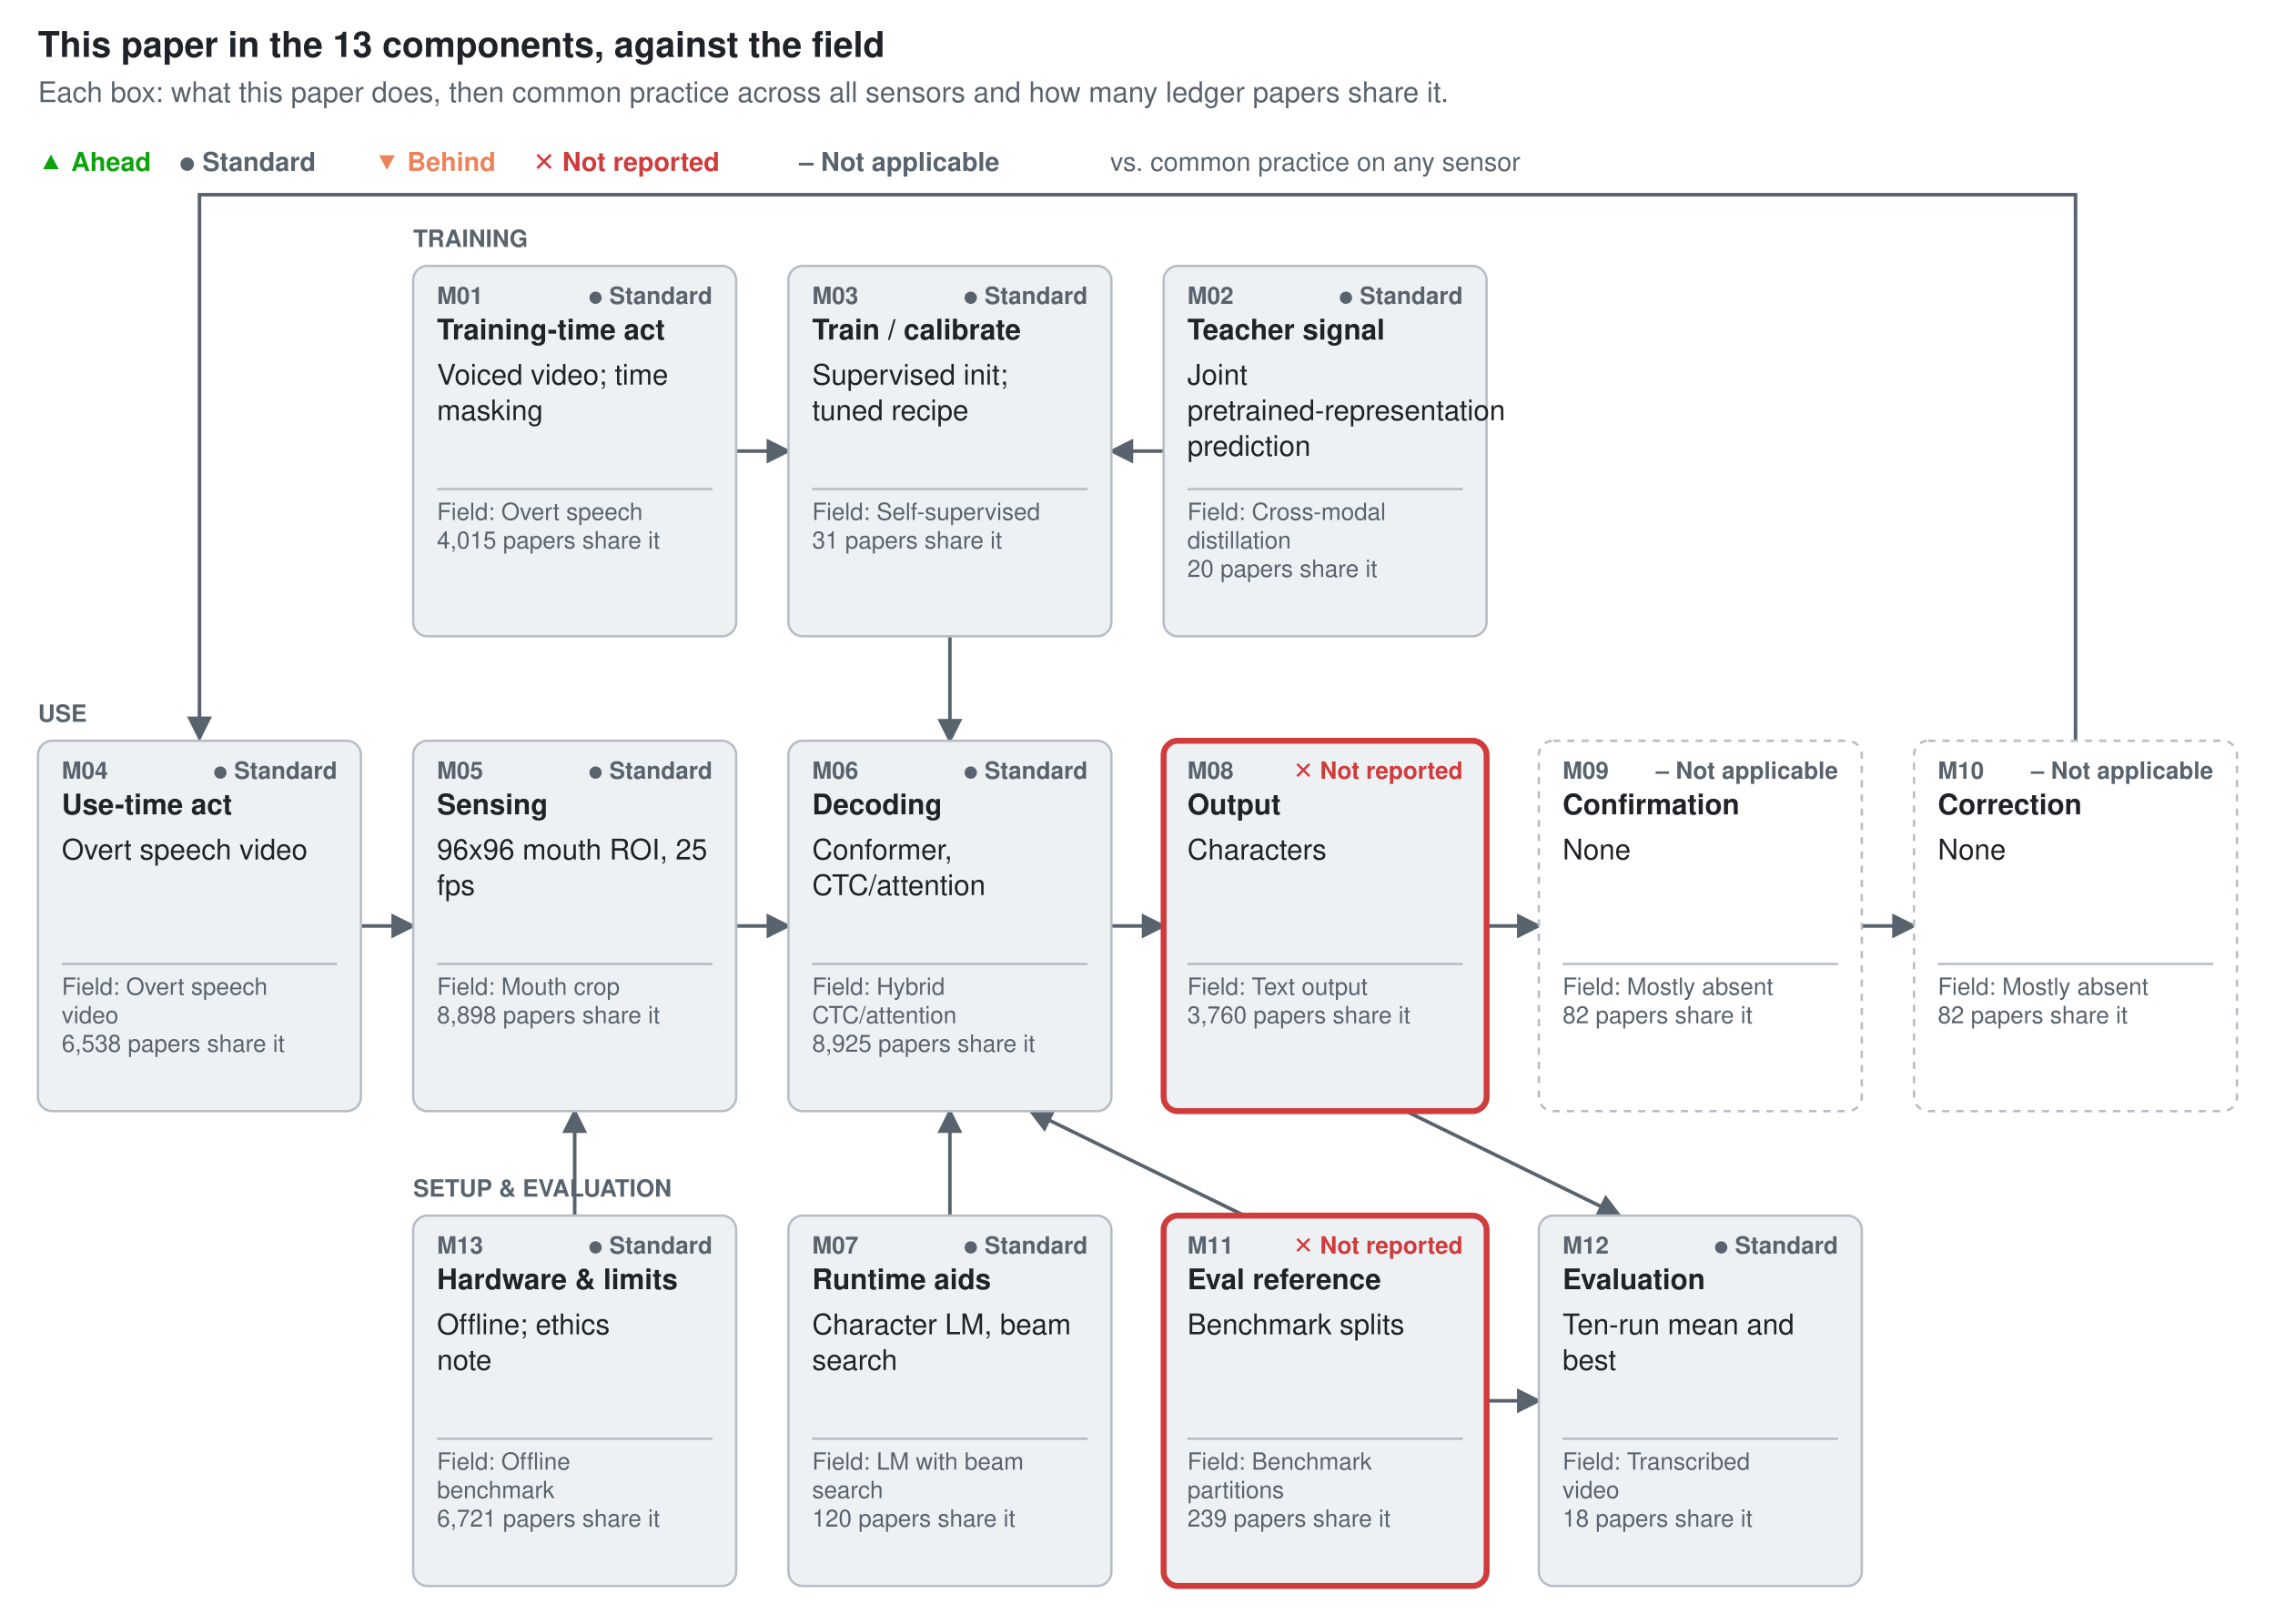
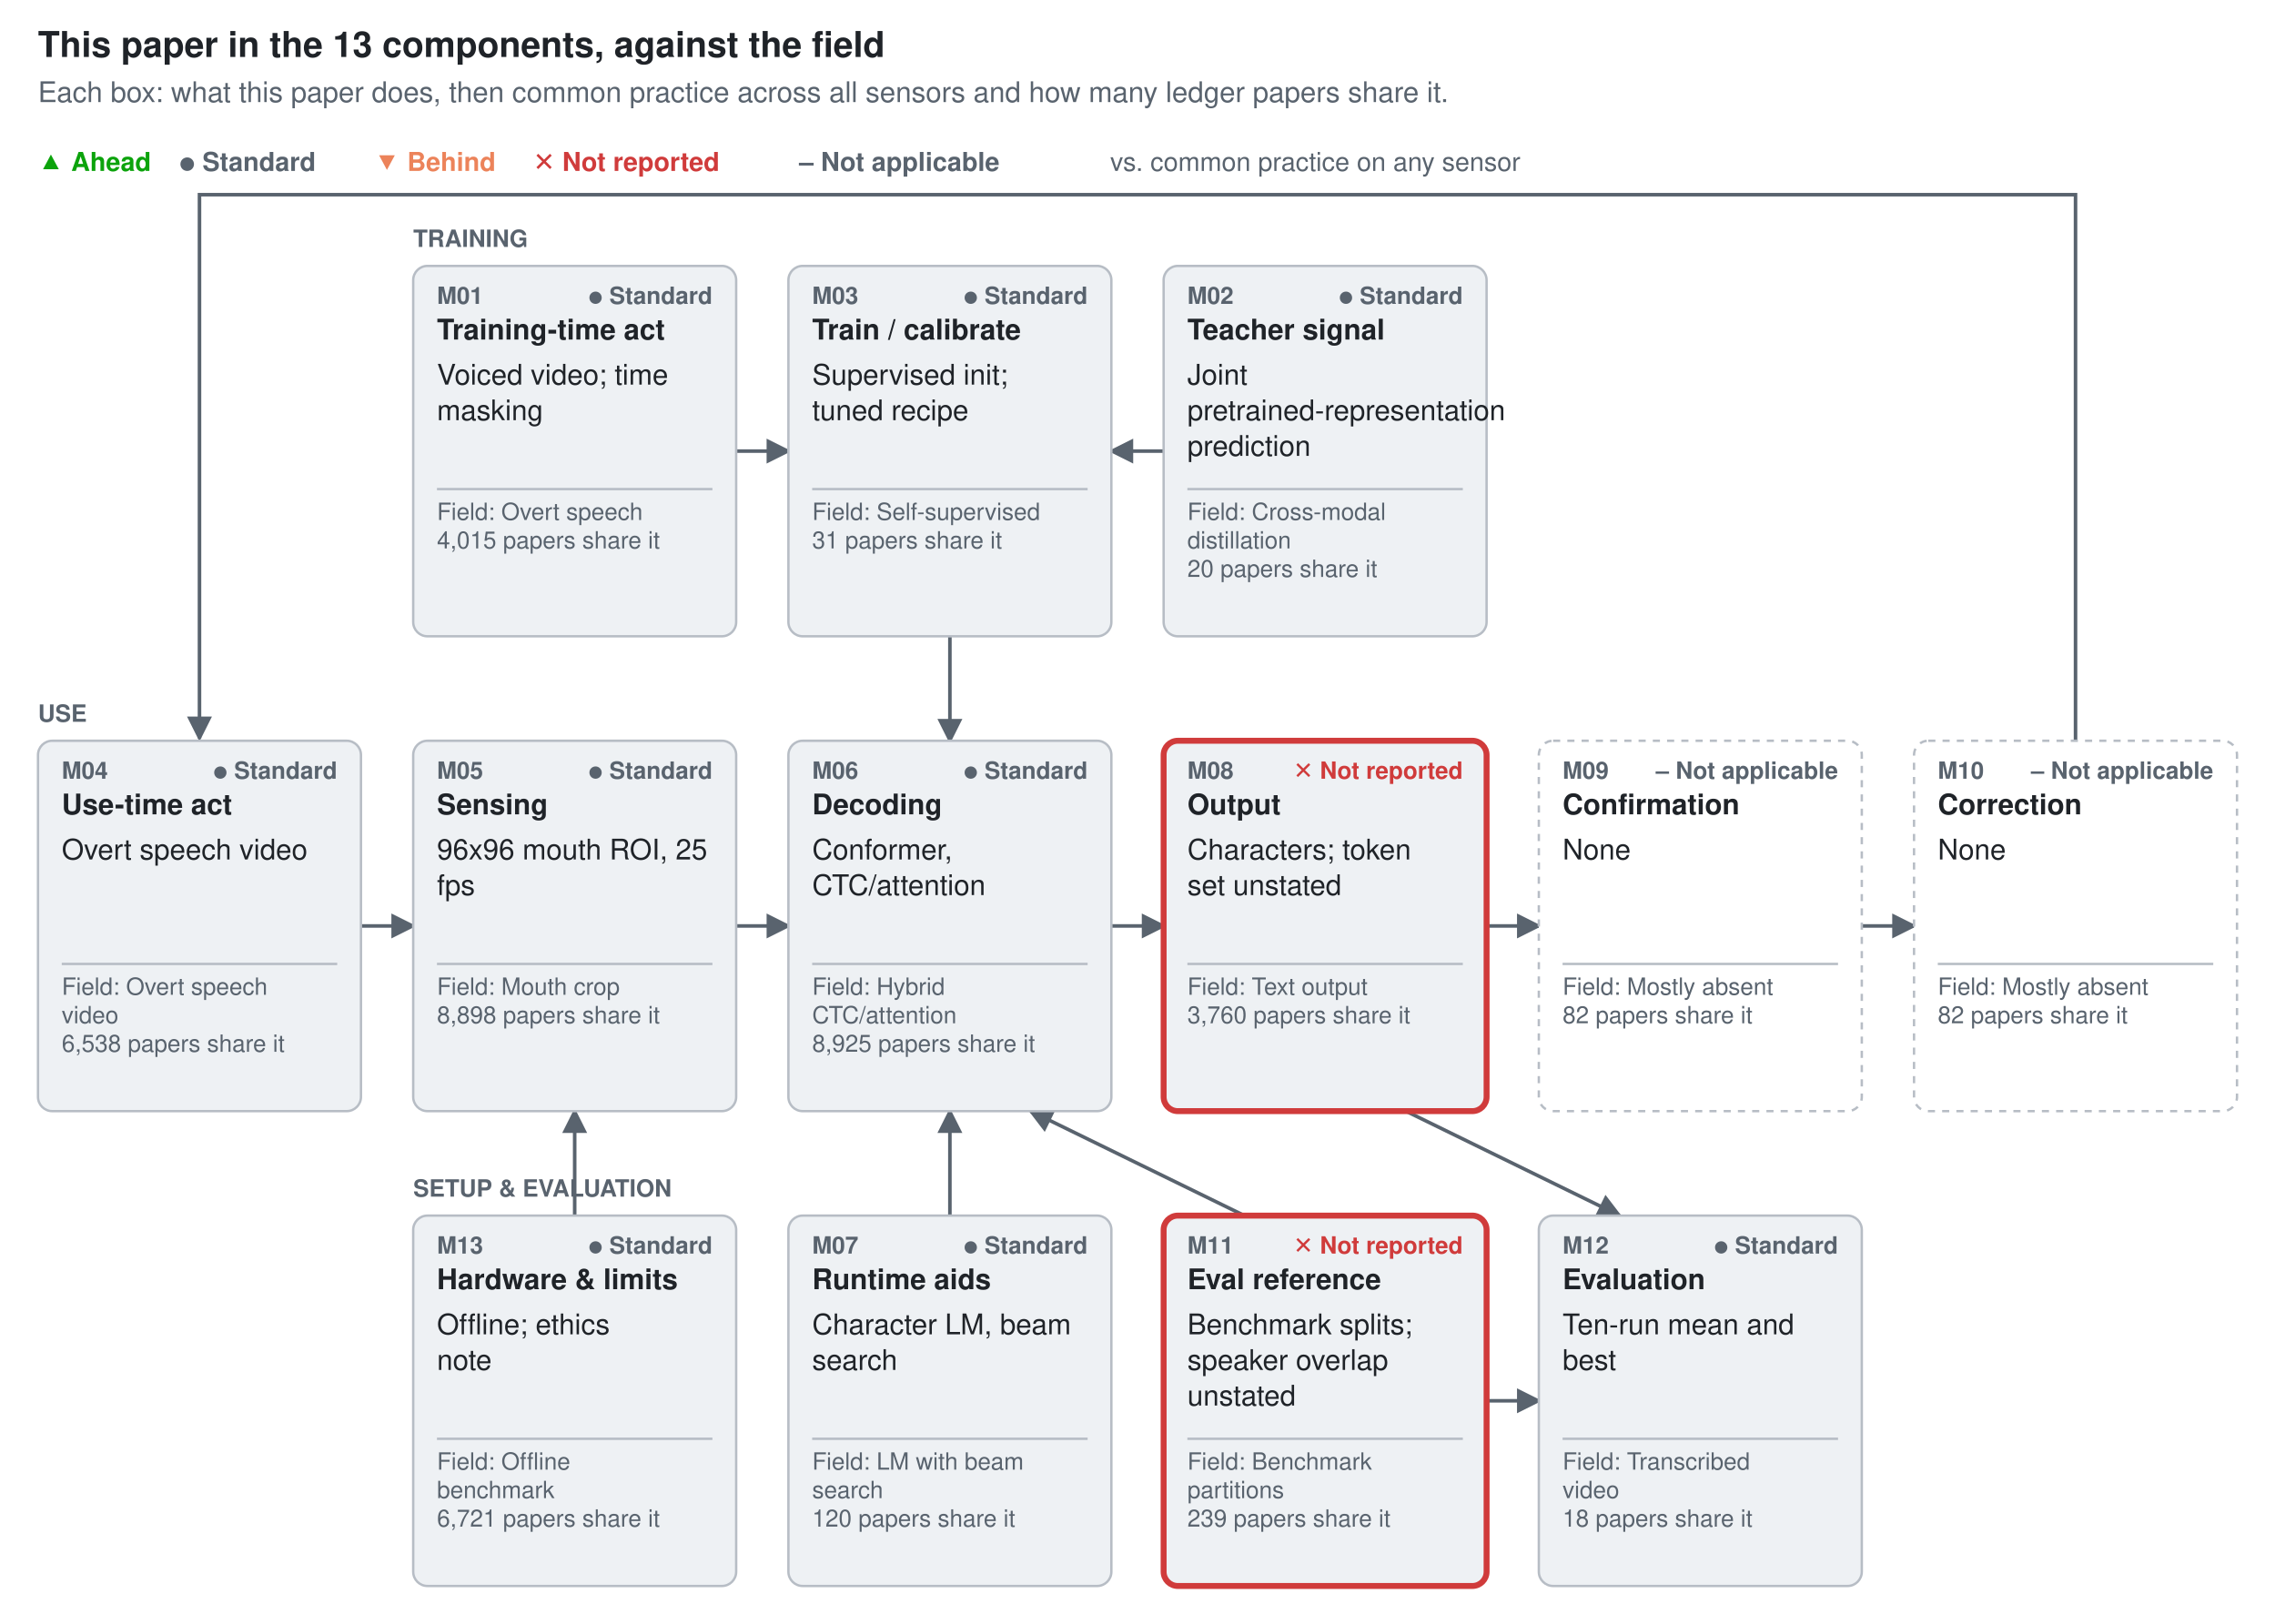
<svg xmlns="http://www.w3.org/2000/svg" width="958" height="684" viewBox="0 0 958 684" font-family="-apple-system, BlinkMacSystemFont, 'Segoe UI', Helvetica, Arial, sans-serif" role="img" aria-label="This paper in the 13 components, against the field">
  <rect width="958" height="684" fill="#ffffff" />
  <text x="16.0" y="24.0" font-size="15" fill="#1f2328" text-anchor="start" font-weight="600">This paper in the 13 components, against the field</text>
  <text x="16.0" y="43.0" font-size="12" fill="#59636e" text-anchor="start">Each box: what this paper does, then common practice across all sensors and how many ledger papers share it.</text>
  <defs>
    <marker id="a" viewBox="0 0 8 8" refX="7" refY="4" markerWidth="7" markerHeight="7" orient="auto">
      <path d="M0,0 L8,4 L0,8 Z" fill="#59636e" />
    </marker>
  </defs>
  <path d="M310,190.0 L332,190.0" fill="none" stroke="#59636e" stroke-width="1.5" marker-end="url(#a)" />
  <path d="M490,190.0 L468,190.0" fill="none" stroke="#59636e" stroke-width="1.5" marker-end="url(#a)" />
  <path d="M400.0,268 L400.0,312" fill="none" stroke="#59636e" stroke-width="1.5" marker-end="url(#a)" />
  <path d="M152,390.0 L174,390.0" fill="none" stroke="#59636e" stroke-width="1.5" marker-end="url(#a)" />
  <path d="M310,390.0 L332,390.0" fill="none" stroke="#59636e" stroke-width="1.5" marker-end="url(#a)" />
  <path d="M400.0,512 L400.0,468" fill="none" stroke="#59636e" stroke-width="1.5" marker-end="url(#a)" />
  <path d="M468,390.0 L490,390.0" fill="none" stroke="#59636e" stroke-width="1.5" marker-end="url(#a)" />
  <path d="M626,390.0 L648,390.0" fill="none" stroke="#59636e" stroke-width="1.5" marker-end="url(#a)" />
  <path d="M784,390.0 L806,390.0" fill="none" stroke="#59636e" stroke-width="1.5" marker-end="url(#a)" />
  <path d="M874.0,312 L874.0,82 L84.0,82 L84.0,311" fill="none" stroke="#59636e" stroke-width="1.5" marker-end="url(#a)" />
  <path d="M592.0,468 L682.0,512" fill="none" stroke="#59636e" stroke-width="1.5" marker-end="url(#a)" />
  <path d="M626,590.0 L648,590.0" fill="none" stroke="#59636e" stroke-width="1.5" marker-end="url(#a)" />
  <path d="M524.0,512 L434.0,468" fill="none" stroke="#59636e" stroke-width="1.5" marker-end="url(#a)" />
  <path d="M242.0,512 L242.0,468" fill="none" stroke="#59636e" stroke-width="1.5" marker-end="url(#a)" />
  <text x="174.0" y="104.0" font-size="10" fill="#59636e" text-anchor="start" font-weight="600">TRAINING</text>
  <text x="16.0" y="304.0" font-size="10" fill="#59636e" text-anchor="start" font-weight="600">USE</text>
  <text x="174.0" y="504.0" font-size="10" fill="#59636e" text-anchor="start" font-weight="600">SETUP &amp; EVALUATION</text>
  <rect x="174" y="112" width="136" height="156" rx="6" fill="#eef1f4" stroke="#b7bdc5" stroke-width="1" />
  <text x="184.0" y="162.0" font-size="12" fill="#1f2328" text-anchor="start">Voiced video; time</text>
  <text x="184.0" y="177.0" font-size="12" fill="#1f2328" text-anchor="start">masking</text>
  <line x1="184.0" y1="206.0" x2="300.0" y2="206.0" stroke="#b7bdc5" stroke-width="1" />
  <text x="184.0" y="219.0" font-size="10" fill="#59636e" text-anchor="start">Field: Overt speech</text>
  <text x="184.0" y="231.0" font-size="10" fill="#59636e" text-anchor="start">4,015 papers share it</text>
  <text x="300.0" y="128.0" font-size="10" fill="#59636e" text-anchor="end" font-weight="700">● Standard</text>
  <text x="184.0" y="128.0" font-size="10" fill="#59636e" text-anchor="start" font-weight="600">M01</text>
  <text x="184.0" y="143.0" font-size="12" fill="#1f2328" text-anchor="start" font-weight="700">Training-time act</text>
  <rect x="332" y="112" width="136" height="156" rx="6" fill="#eef1f4" stroke="#b7bdc5" stroke-width="1" />
  <text x="342.0" y="162.0" font-size="12" fill="#1f2328" text-anchor="start">Supervised init;</text>
  <text x="342.0" y="177.0" font-size="12" fill="#1f2328" text-anchor="start">tuned recipe</text>
  <line x1="342.0" y1="206.0" x2="458.0" y2="206.0" stroke="#b7bdc5" stroke-width="1" />
  <text x="342.0" y="219.0" font-size="10" fill="#59636e" text-anchor="start">Field: Self-supervised</text>
  <text x="342.0" y="231.0" font-size="10" fill="#59636e" text-anchor="start">31 papers share it</text>
  <text x="458.0" y="128.0" font-size="10" fill="#59636e" text-anchor="end" font-weight="700">● Standard</text>
  <text x="342.0" y="128.0" font-size="10" fill="#59636e" text-anchor="start" font-weight="600">M03</text>
  <text x="342.0" y="143.0" font-size="12" fill="#1f2328" text-anchor="start" font-weight="700">Train / calibrate</text>
  <rect x="490" y="112" width="136" height="156" rx="6" fill="#eef1f4" stroke="#b7bdc5" stroke-width="1" />
  <text x="500.0" y="162.0" font-size="12" fill="#1f2328" text-anchor="start">Joint</text>
  <text x="500.0" y="177.0" font-size="12" fill="#1f2328" text-anchor="start">pretrained-representation</text>
  <text x="500.0" y="192.0" font-size="12" fill="#1f2328" text-anchor="start">prediction</text>
  <line x1="500.0" y1="206.0" x2="616.0" y2="206.0" stroke="#b7bdc5" stroke-width="1" />
  <text x="500.0" y="219.0" font-size="10" fill="#59636e" text-anchor="start">Field: Cross-modal</text>
  <text x="500.0" y="231.0" font-size="10" fill="#59636e" text-anchor="start">distillation</text>
  <text x="500.0" y="243.0" font-size="10" fill="#59636e" text-anchor="start">20 papers share it</text>
  <text x="616.0" y="128.0" font-size="10" fill="#59636e" text-anchor="end" font-weight="700">● Standard</text>
  <text x="500.0" y="128.0" font-size="10" fill="#59636e" text-anchor="start" font-weight="600">M02</text>
  <text x="500.0" y="143.0" font-size="12" fill="#1f2328" text-anchor="start" font-weight="700">Teacher signal</text>
  <rect x="16" y="312" width="136" height="156" rx="6" fill="#eef1f4" stroke="#b7bdc5" stroke-width="1" />
  <text x="26.0" y="362.0" font-size="12" fill="#1f2328" text-anchor="start">Overt speech video</text>
  <line x1="26.0" y1="406.0" x2="142.0" y2="406.0" stroke="#b7bdc5" stroke-width="1" />
  <text x="26.0" y="419.0" font-size="10" fill="#59636e" text-anchor="start">Field: Overt speech</text>
  <text x="26.0" y="431.0" font-size="10" fill="#59636e" text-anchor="start">video</text>
  <text x="26.0" y="443.0" font-size="10" fill="#59636e" text-anchor="start">6,538 papers share it</text>
  <text x="142.0" y="328.0" font-size="10" fill="#59636e" text-anchor="end" font-weight="700">● Standard</text>
  <text x="26.0" y="328.0" font-size="10" fill="#59636e" text-anchor="start" font-weight="600">M04</text>
  <text x="26.0" y="343.0" font-size="12" fill="#1f2328" text-anchor="start" font-weight="700">Use-time act</text>
  <rect x="174" y="312" width="136" height="156" rx="6" fill="#eef1f4" stroke="#b7bdc5" stroke-width="1" />
  <text x="184.0" y="362.0" font-size="12" fill="#1f2328" text-anchor="start">96x96 mouth ROI, 25</text>
  <text x="184.0" y="377.0" font-size="12" fill="#1f2328" text-anchor="start">fps</text>
  <line x1="184.0" y1="406.0" x2="300.0" y2="406.0" stroke="#b7bdc5" stroke-width="1" />
  <text x="184.0" y="419.0" font-size="10" fill="#59636e" text-anchor="start">Field: Mouth crop</text>
  <text x="184.0" y="431.0" font-size="10" fill="#59636e" text-anchor="start">8,898 papers share it</text>
  <text x="300.0" y="328.0" font-size="10" fill="#59636e" text-anchor="end" font-weight="700">● Standard</text>
  <text x="184.0" y="328.0" font-size="10" fill="#59636e" text-anchor="start" font-weight="600">M05</text>
  <text x="184.0" y="343.0" font-size="12" fill="#1f2328" text-anchor="start" font-weight="700">Sensing</text>
  <rect x="332" y="312" width="136" height="156" rx="6" fill="#eef1f4" stroke="#b7bdc5" stroke-width="1" />
  <text x="342.0" y="362.0" font-size="12" fill="#1f2328" text-anchor="start">Conformer,</text>
  <text x="342.0" y="377.0" font-size="12" fill="#1f2328" text-anchor="start">CTC/attention</text>
  <line x1="342.0" y1="406.0" x2="458.0" y2="406.0" stroke="#b7bdc5" stroke-width="1" />
  <text x="342.0" y="419.0" font-size="10" fill="#59636e" text-anchor="start">Field: Hybrid</text>
  <text x="342.0" y="431.0" font-size="10" fill="#59636e" text-anchor="start">CTC/attention</text>
  <text x="342.0" y="443.0" font-size="10" fill="#59636e" text-anchor="start">8,925 papers share it</text>
  <text x="458.0" y="328.0" font-size="10" fill="#59636e" text-anchor="end" font-weight="700">● Standard</text>
  <text x="342.0" y="328.0" font-size="10" fill="#59636e" text-anchor="start" font-weight="600">M06</text>
  <text x="342.0" y="343.0" font-size="12" fill="#1f2328" text-anchor="start" font-weight="700">Decoding</text>
  <rect x="490" y="312" width="136" height="156" rx="6" fill="#eef1f4" stroke="#d03b3b" stroke-width="2.5" />
-   <text x="500.0" y="362.0" font-size="12" fill="#1f2328" text-anchor="start">Characters</text>
+   <text x="500.0" y="362.0" font-size="12" fill="#1f2328" text-anchor="start">Characters; token</text>
+   <text x="500.0" y="377.0" font-size="12" fill="#1f2328" text-anchor="start">set unstated</text>
  <line x1="500.0" y1="406.0" x2="616.0" y2="406.0" stroke="#b7bdc5" stroke-width="1" />
  <text x="500.0" y="419.0" font-size="10" fill="#59636e" text-anchor="start">Field: Text output</text>
  <text x="500.0" y="431.0" font-size="10" fill="#59636e" text-anchor="start">3,760 papers share it</text>
  <text x="616.0" y="328.0" font-size="10" fill="#d03b3b" text-anchor="end" font-weight="700">✕ Not reported</text>
  <text x="500.0" y="328.0" font-size="10" fill="#59636e" text-anchor="start" font-weight="600">M08</text>
  <text x="500.0" y="343.0" font-size="12" fill="#1f2328" text-anchor="start" font-weight="700">Output</text>
  <rect x="648" y="312" width="136" height="156" rx="6" fill="#ffffff" stroke="#b7bdc5" stroke-width="1" stroke-dasharray="3 3" />
  <text x="658.0" y="362.0" font-size="12" fill="#1f2328" text-anchor="start">None</text>
  <line x1="658.0" y1="406.0" x2="774.0" y2="406.0" stroke="#b7bdc5" stroke-width="1" />
  <text x="658.0" y="419.0" font-size="10" fill="#59636e" text-anchor="start">Field: Mostly absent</text>
  <text x="658.0" y="431.0" font-size="10" fill="#59636e" text-anchor="start">82 papers share it</text>
  <text x="774.0" y="328.0" font-size="10" fill="#59636e" text-anchor="end" font-weight="700">– Not applicable</text>
  <text x="658.0" y="328.0" font-size="10" fill="#59636e" text-anchor="start" font-weight="600">M09</text>
  <text x="658.0" y="343.0" font-size="12" fill="#1f2328" text-anchor="start" font-weight="700">Confirmation</text>
  <rect x="806" y="312" width="136" height="156" rx="6" fill="#ffffff" stroke="#b7bdc5" stroke-width="1" stroke-dasharray="3 3" />
  <text x="816.0" y="362.0" font-size="12" fill="#1f2328" text-anchor="start">None</text>
  <line x1="816.0" y1="406.0" x2="932.0" y2="406.0" stroke="#b7bdc5" stroke-width="1" />
  <text x="816.0" y="419.0" font-size="10" fill="#59636e" text-anchor="start">Field: Mostly absent</text>
  <text x="816.0" y="431.0" font-size="10" fill="#59636e" text-anchor="start">82 papers share it</text>
  <text x="932.0" y="328.0" font-size="10" fill="#59636e" text-anchor="end" font-weight="700">– Not applicable</text>
  <text x="816.0" y="328.0" font-size="10" fill="#59636e" text-anchor="start" font-weight="600">M10</text>
  <text x="816.0" y="343.0" font-size="12" fill="#1f2328" text-anchor="start" font-weight="700">Correction</text>
  <rect x="174" y="512" width="136" height="156" rx="6" fill="#eef1f4" stroke="#b7bdc5" stroke-width="1" />
  <text x="184.0" y="562.0" font-size="12" fill="#1f2328" text-anchor="start">Offline; ethics</text>
  <text x="184.0" y="577.0" font-size="12" fill="#1f2328" text-anchor="start">note</text>
  <line x1="184.0" y1="606.0" x2="300.0" y2="606.0" stroke="#b7bdc5" stroke-width="1" />
  <text x="184.0" y="619.0" font-size="10" fill="#59636e" text-anchor="start">Field: Offline</text>
  <text x="184.0" y="631.0" font-size="10" fill="#59636e" text-anchor="start">benchmark</text>
  <text x="184.0" y="643.0" font-size="10" fill="#59636e" text-anchor="start">6,721 papers share it</text>
  <text x="300.0" y="528.0" font-size="10" fill="#59636e" text-anchor="end" font-weight="700">● Standard</text>
  <text x="184.0" y="528.0" font-size="10" fill="#59636e" text-anchor="start" font-weight="600">M13</text>
  <text x="184.0" y="543.0" font-size="12" fill="#1f2328" text-anchor="start" font-weight="700">Hardware &amp; limits</text>
  <rect x="332" y="512" width="136" height="156" rx="6" fill="#eef1f4" stroke="#b7bdc5" stroke-width="1" />
  <text x="342.0" y="562.0" font-size="12" fill="#1f2328" text-anchor="start">Character LM, beam</text>
  <text x="342.0" y="577.0" font-size="12" fill="#1f2328" text-anchor="start">search</text>
  <line x1="342.0" y1="606.0" x2="458.0" y2="606.0" stroke="#b7bdc5" stroke-width="1" />
  <text x="342.0" y="619.0" font-size="10" fill="#59636e" text-anchor="start">Field: LM with beam</text>
  <text x="342.0" y="631.0" font-size="10" fill="#59636e" text-anchor="start">search</text>
  <text x="342.0" y="643.0" font-size="10" fill="#59636e" text-anchor="start">120 papers share it</text>
  <text x="458.0" y="528.0" font-size="10" fill="#59636e" text-anchor="end" font-weight="700">● Standard</text>
  <text x="342.0" y="528.0" font-size="10" fill="#59636e" text-anchor="start" font-weight="600">M07</text>
  <text x="342.0" y="543.0" font-size="12" fill="#1f2328" text-anchor="start" font-weight="700">Runtime aids</text>
  <rect x="490" y="512" width="136" height="156" rx="6" fill="#eef1f4" stroke="#d03b3b" stroke-width="2.5" />
-   <text x="500.0" y="562.0" font-size="12" fill="#1f2328" text-anchor="start">Benchmark splits</text>
+   <text x="500.0" y="562.0" font-size="12" fill="#1f2328" text-anchor="start">Benchmark splits;</text>
+   <text x="500.0" y="577.0" font-size="12" fill="#1f2328" text-anchor="start">speaker overlap</text>
+   <text x="500.0" y="592.0" font-size="12" fill="#1f2328" text-anchor="start">unstated</text>
  <line x1="500.0" y1="606.0" x2="616.0" y2="606.0" stroke="#b7bdc5" stroke-width="1" />
  <text x="500.0" y="619.0" font-size="10" fill="#59636e" text-anchor="start">Field: Benchmark</text>
  <text x="500.0" y="631.0" font-size="10" fill="#59636e" text-anchor="start">partitions</text>
  <text x="500.0" y="643.0" font-size="10" fill="#59636e" text-anchor="start">239 papers share it</text>
  <text x="616.0" y="528.0" font-size="10" fill="#d03b3b" text-anchor="end" font-weight="700">✕ Not reported</text>
  <text x="500.0" y="528.0" font-size="10" fill="#59636e" text-anchor="start" font-weight="600">M11</text>
  <text x="500.0" y="543.0" font-size="12" fill="#1f2328" text-anchor="start" font-weight="700">Eval reference</text>
  <rect x="648" y="512" width="136" height="156" rx="6" fill="#eef1f4" stroke="#b7bdc5" stroke-width="1" />
  <text x="658.0" y="562.0" font-size="12" fill="#1f2328" text-anchor="start">Ten-run mean and</text>
  <text x="658.0" y="577.0" font-size="12" fill="#1f2328" text-anchor="start">best</text>
  <line x1="658.0" y1="606.0" x2="774.0" y2="606.0" stroke="#b7bdc5" stroke-width="1" />
  <text x="658.0" y="619.0" font-size="10" fill="#59636e" text-anchor="start">Field: Transcribed</text>
  <text x="658.0" y="631.0" font-size="10" fill="#59636e" text-anchor="start">video</text>
  <text x="658.0" y="643.0" font-size="10" fill="#59636e" text-anchor="start">18 papers share it</text>
  <text x="774.0" y="528.0" font-size="10" fill="#59636e" text-anchor="end" font-weight="700">● Standard</text>
  <text x="658.0" y="528.0" font-size="10" fill="#59636e" text-anchor="start" font-weight="600">M12</text>
  <text x="658.0" y="543.0" font-size="12" fill="#1f2328" text-anchor="start" font-weight="700">Evaluation</text>
  <text x="16.0" y="72.0" font-size="11" fill="#0ca30c" text-anchor="start" font-weight="700">▲ Ahead</text>
  <text x="75.5" y="72.0" font-size="11" fill="#59636e" text-anchor="start" font-weight="700">● Standard</text>
  <text x="157.5" y="72.0" font-size="11" fill="#ec835a" text-anchor="start" font-weight="700">▼ Behind</text>
  <text x="224.5" y="72.0" font-size="11" fill="#d03b3b" text-anchor="start" font-weight="700">✕ Not reported</text>
  <text x="336.5" y="72.0" font-size="11" fill="#59636e" text-anchor="start" font-weight="700">– Not applicable</text>
  <text x="467.5" y="72.0" font-size="11" fill="#59636e" text-anchor="start">vs. common practice on any sensor</text>
</svg>
